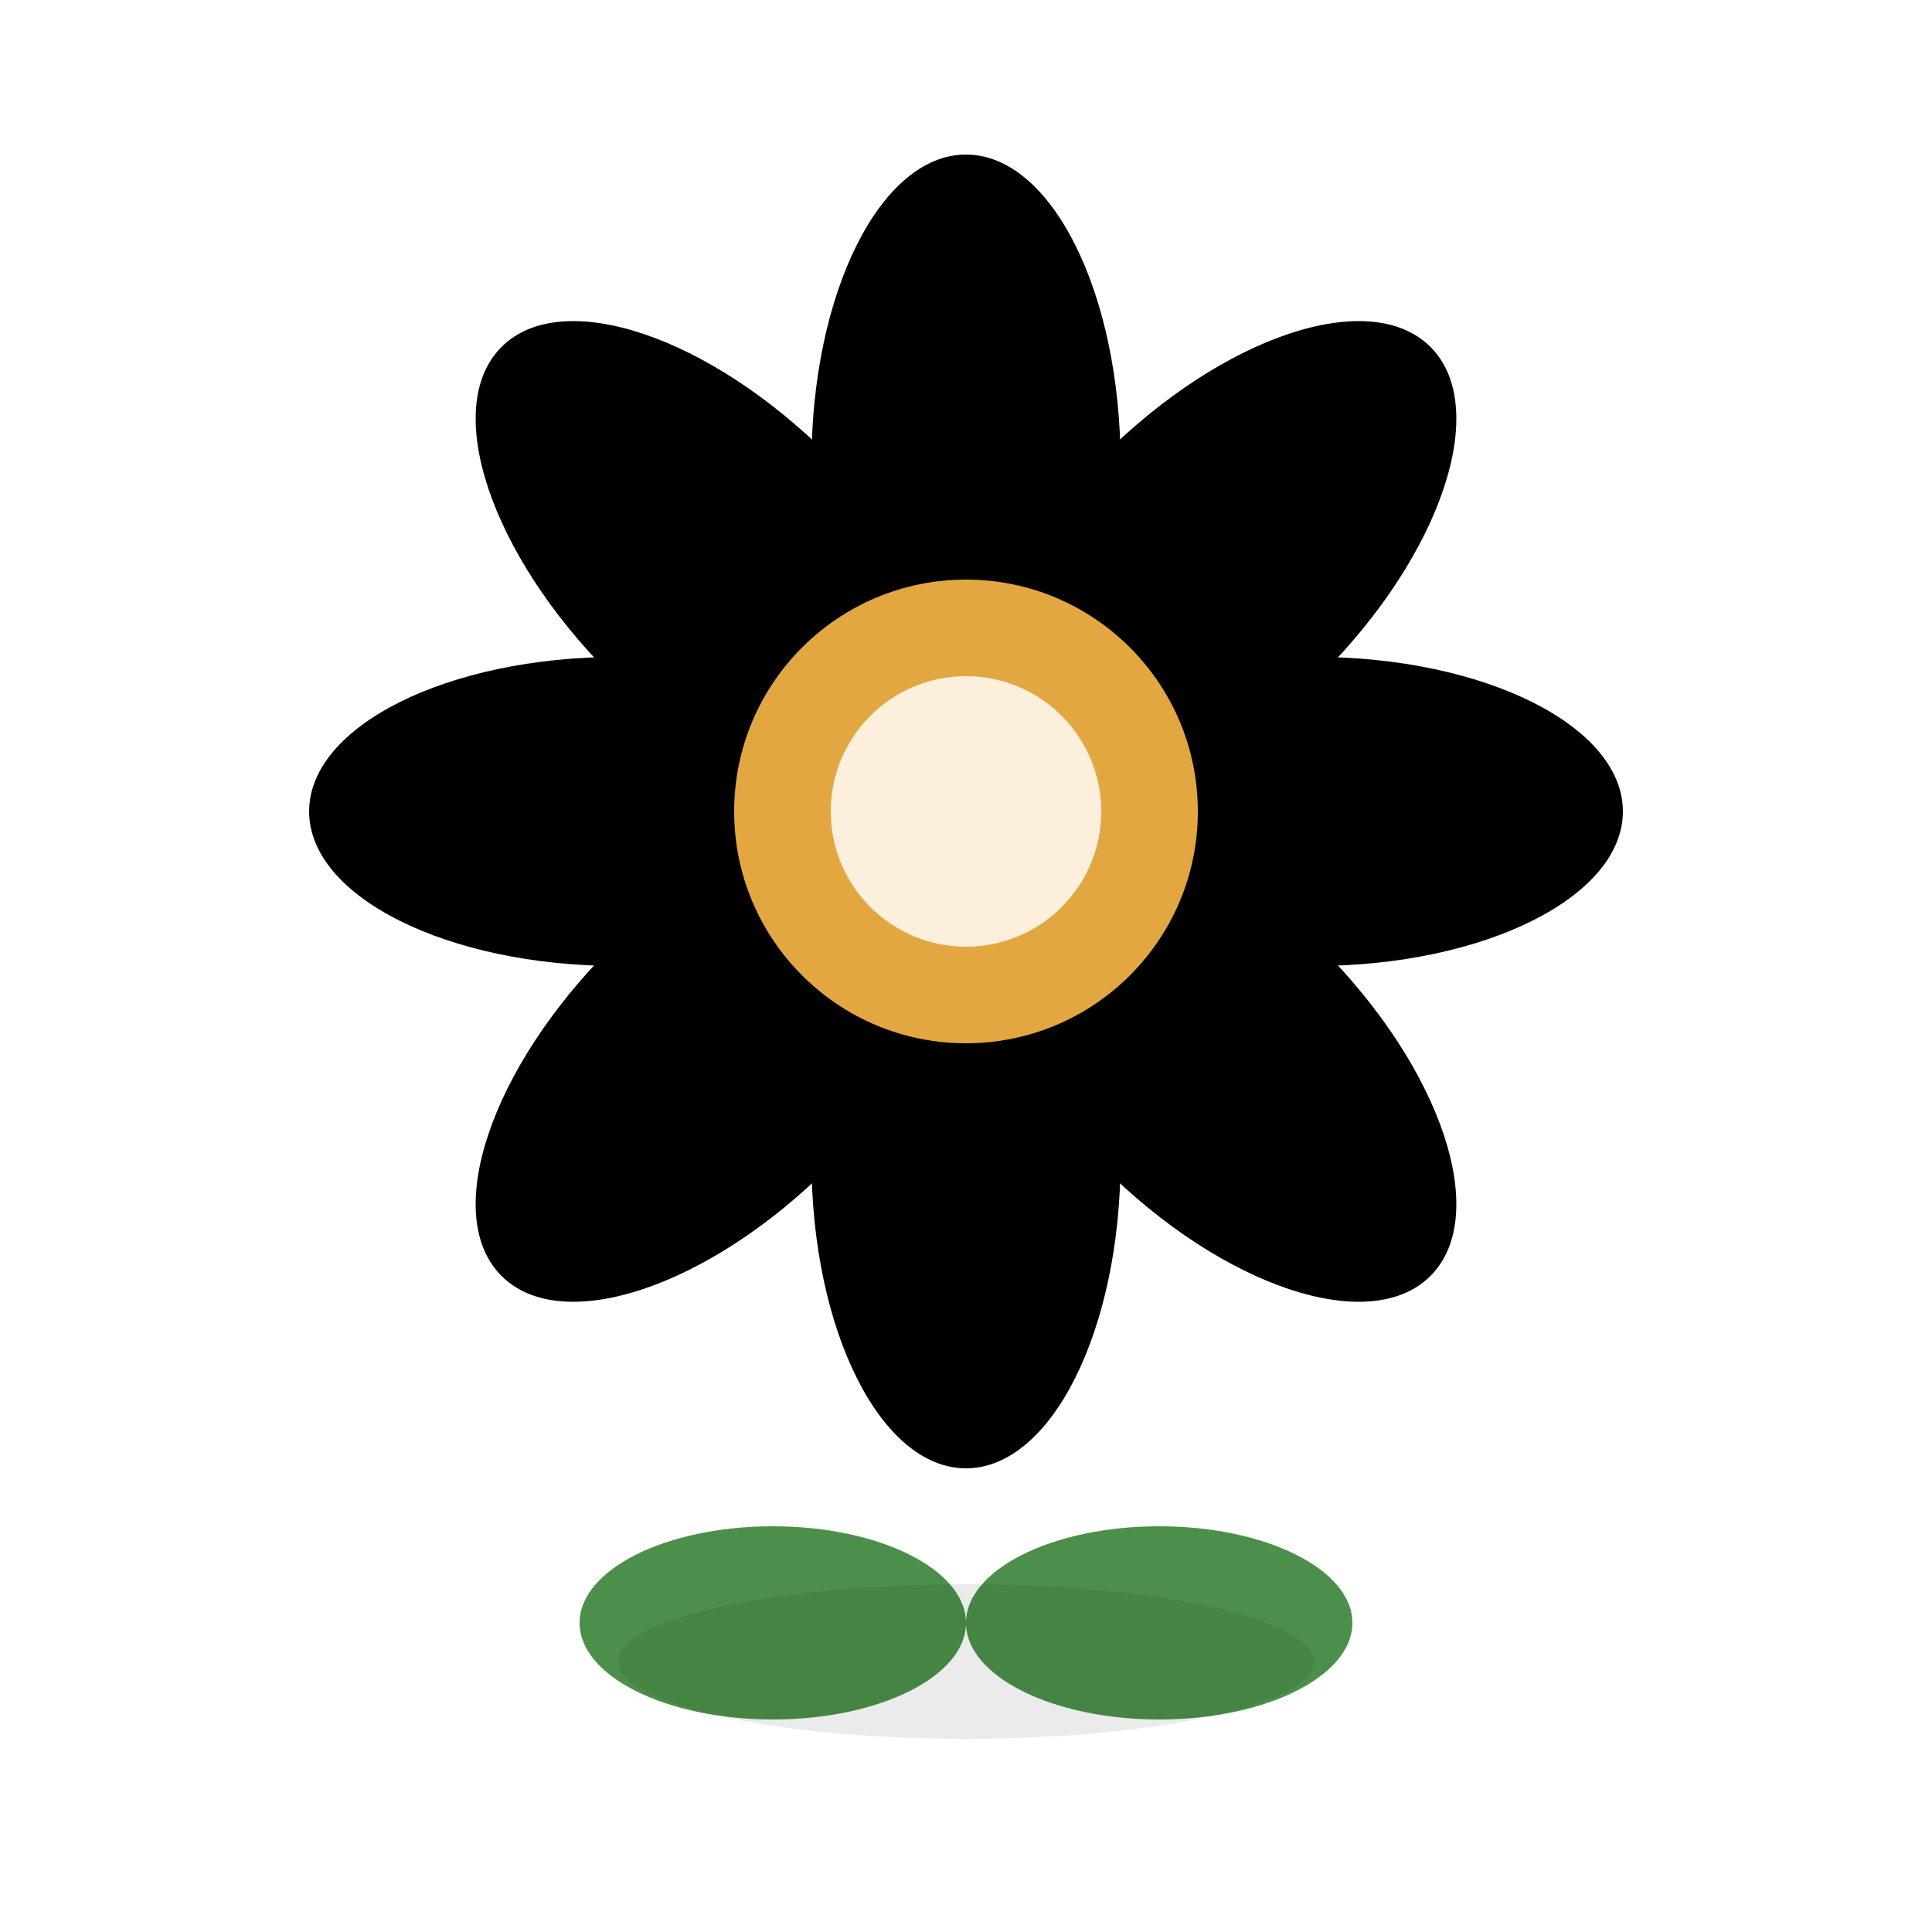
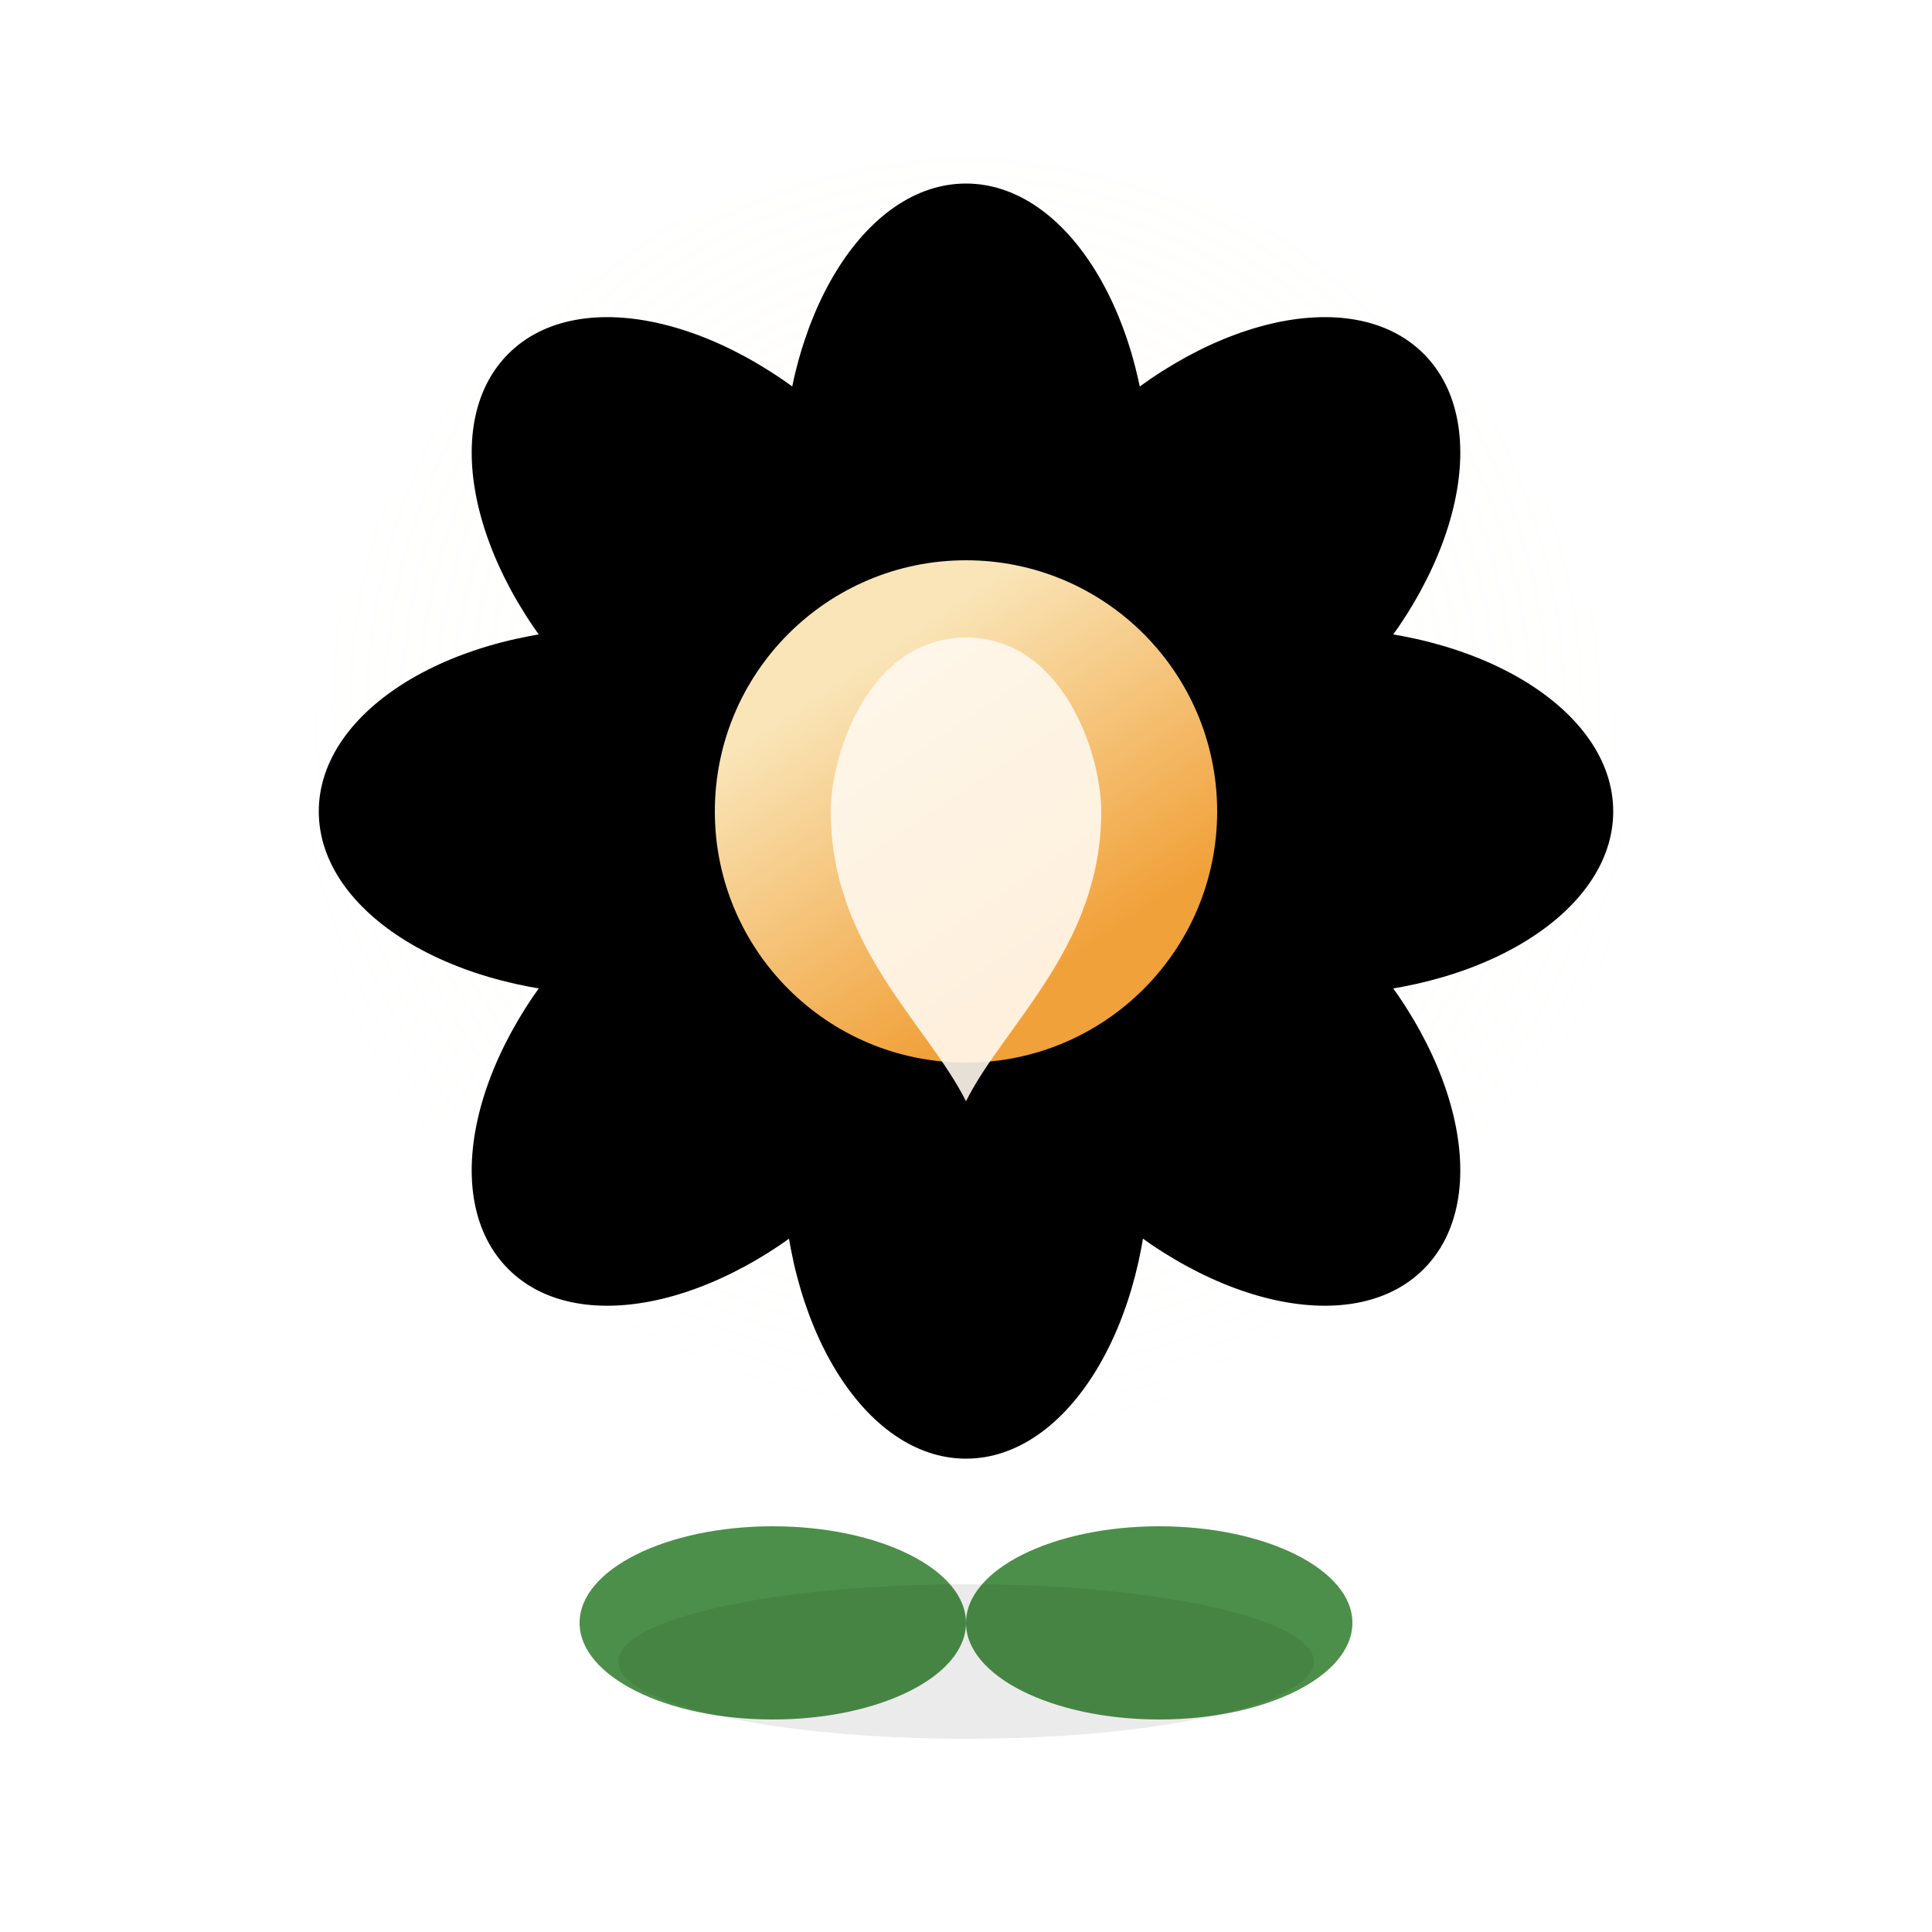
<svg xmlns="http://www.w3.org/2000/svg" width="512" height="512" viewBox="0 0 100 100">
-   <g transform="translate(0,6)">
-     <ellipse cx="40" cy="78" rx="10" ry="5" fill="#4C8F4A" />
-     <ellipse cx="60" cy="78" rx="10" ry="5" fill="#4C8F4A" />
+   <defs>
+     <radialGradient id="halo" cx="50%" cy="42%" r="60%">
+       <stop offset="0%" stop-color="#fff8ee" stop-opacity="0.18" />
+       <stop offset="100%" stop-color="#fff8ee" stop-opacity="0" />
+     </radialGradient>
+     <linearGradient id="petalWarm" x1="0%" y1="0%" x2="0%" y2="100%">
+       <stop offset="0%" stop-color="color-mix(in oklab, #f4a261 68%, #f59e0b)" />
+       <stop offset="100%" stop-color="color-mix(in oklab, #f4a261 48%, #e67b12)" />
+     </linearGradient>
+     <linearGradient id="petalWarmSoft" x1="0%" y1="0%" x2="0%" y2="100%">
+       <stop offset="0%" stop-color="color-mix(in oklab, #f4a261 76%, #f59e0b)" />
+       <stop offset="100%" stop-color="color-mix(in oklab, #f4a261 56%, #de7d1b)" />
+     </linearGradient>
+     <linearGradient id="coreGlow" x1="30%" y1="20%" x2="70%" y2="80%">
+       <stop offset="0%" stop-color="#f9e5b8" />
+       <stop offset="100%" stop-color="#f1a13a" />
+     </linearGradient>
+   </defs>
+   <circle cx="50" cy="42" r="34" fill="url(#halo)" />
+   <g transform="translate(0,6)" fill="#4c8f4a">
+     <ellipse cx="40" cy="78" rx="10" ry="5" />
+     <ellipse cx="60" cy="78" rx="10" ry="5" />
  </g>
  <g>
    <g transform="translate(50,42)">
-       <ellipse cx="0" cy="-18" rx="8" ry="16" fill="color-mix(in oklab, #f4a261 72%, #f59e0b)" />
+       <ellipse cx="0" cy="-17" rx="9.5" ry="15.5" fill="url(#petalWarm)" />
    </g>
    <g transform="rotate(45 50 42)">
-       <ellipse cx="50" cy="24" rx="8" ry="16" fill="color-mix(in oklab, #f4a261 62%, #f59e0b)" />
+       <ellipse cx="50" cy="24" rx="9.5" ry="15.5" fill="url(#petalWarmSoft)" />
    </g>
    <g transform="rotate(90 50 42)">
-       <ellipse cx="50" cy="24" rx="8" ry="16" fill="color-mix(in oklab, #f4a261 72%, #f59e0b)" />
+       <ellipse cx="50" cy="24" rx="9.5" ry="15.5" fill="url(#petalWarm)" />
    </g>
    <g transform="rotate(135 50 42)">
-       <ellipse cx="50" cy="24" rx="8" ry="16" fill="color-mix(in oklab, #f4a261 62%, #f59e0b)" />
+       <ellipse cx="50" cy="24" rx="9.5" ry="15.5" fill="url(#petalWarmSoft)" />
    </g>
    <g transform="rotate(180 50 42)">
-       <ellipse cx="50" cy="24" rx="8" ry="16" fill="color-mix(in oklab, #f4a261 72%, #f59e0b)" />
+       <ellipse cx="50" cy="24" rx="9.5" ry="15.5" fill="url(#petalWarm)" />
    </g>
    <g transform="rotate(225 50 42)">
-       <ellipse cx="50" cy="24" rx="8" ry="16" fill="color-mix(in oklab, #f4a261 62%, #f59e0b)" />
+       <ellipse cx="50" cy="24" rx="9.5" ry="15.5" fill="url(#petalWarmSoft)" />
    </g>
    <g transform="rotate(270 50 42)">
-       <ellipse cx="50" cy="24" rx="8" ry="16" fill="color-mix(in oklab, #f4a261 72%, #f59e0b)" />
+       <ellipse cx="50" cy="24" rx="9.5" ry="15.5" fill="url(#petalWarm)" />
    </g>
    <g transform="rotate(315 50 42)">
-       <ellipse cx="50" cy="24" rx="8" ry="16" fill="color-mix(in oklab, #f4a261 62%, #f59e0b)" />
+       <ellipse cx="50" cy="24" rx="9.5" ry="15.5" fill="url(#petalWarmSoft)" />
    </g>
  </g>
-   <circle cx="50" cy="42" r="12" fill="#E3A742" />
-   <circle cx="50" cy="42" r="7" fill="#FFF8EE" fill-opacity="0.9" />
+   <g transform="translate(50 42)">
+     <circle r="13" fill="url(#coreGlow)" />
+     <path d="M0 -9 C5 -9 7 -3 7 0 C7 7 2 11 0 15 C-2 11 -7 7 -7 0 C-7 -3 -5 -9 0 -9 Z" fill="#fff8ee" fill-opacity="0.9" />
+   </g>
  <ellipse cx="50" cy="86" rx="18" ry="4" fill="#000000" fill-opacity="0.08" />
</svg>
